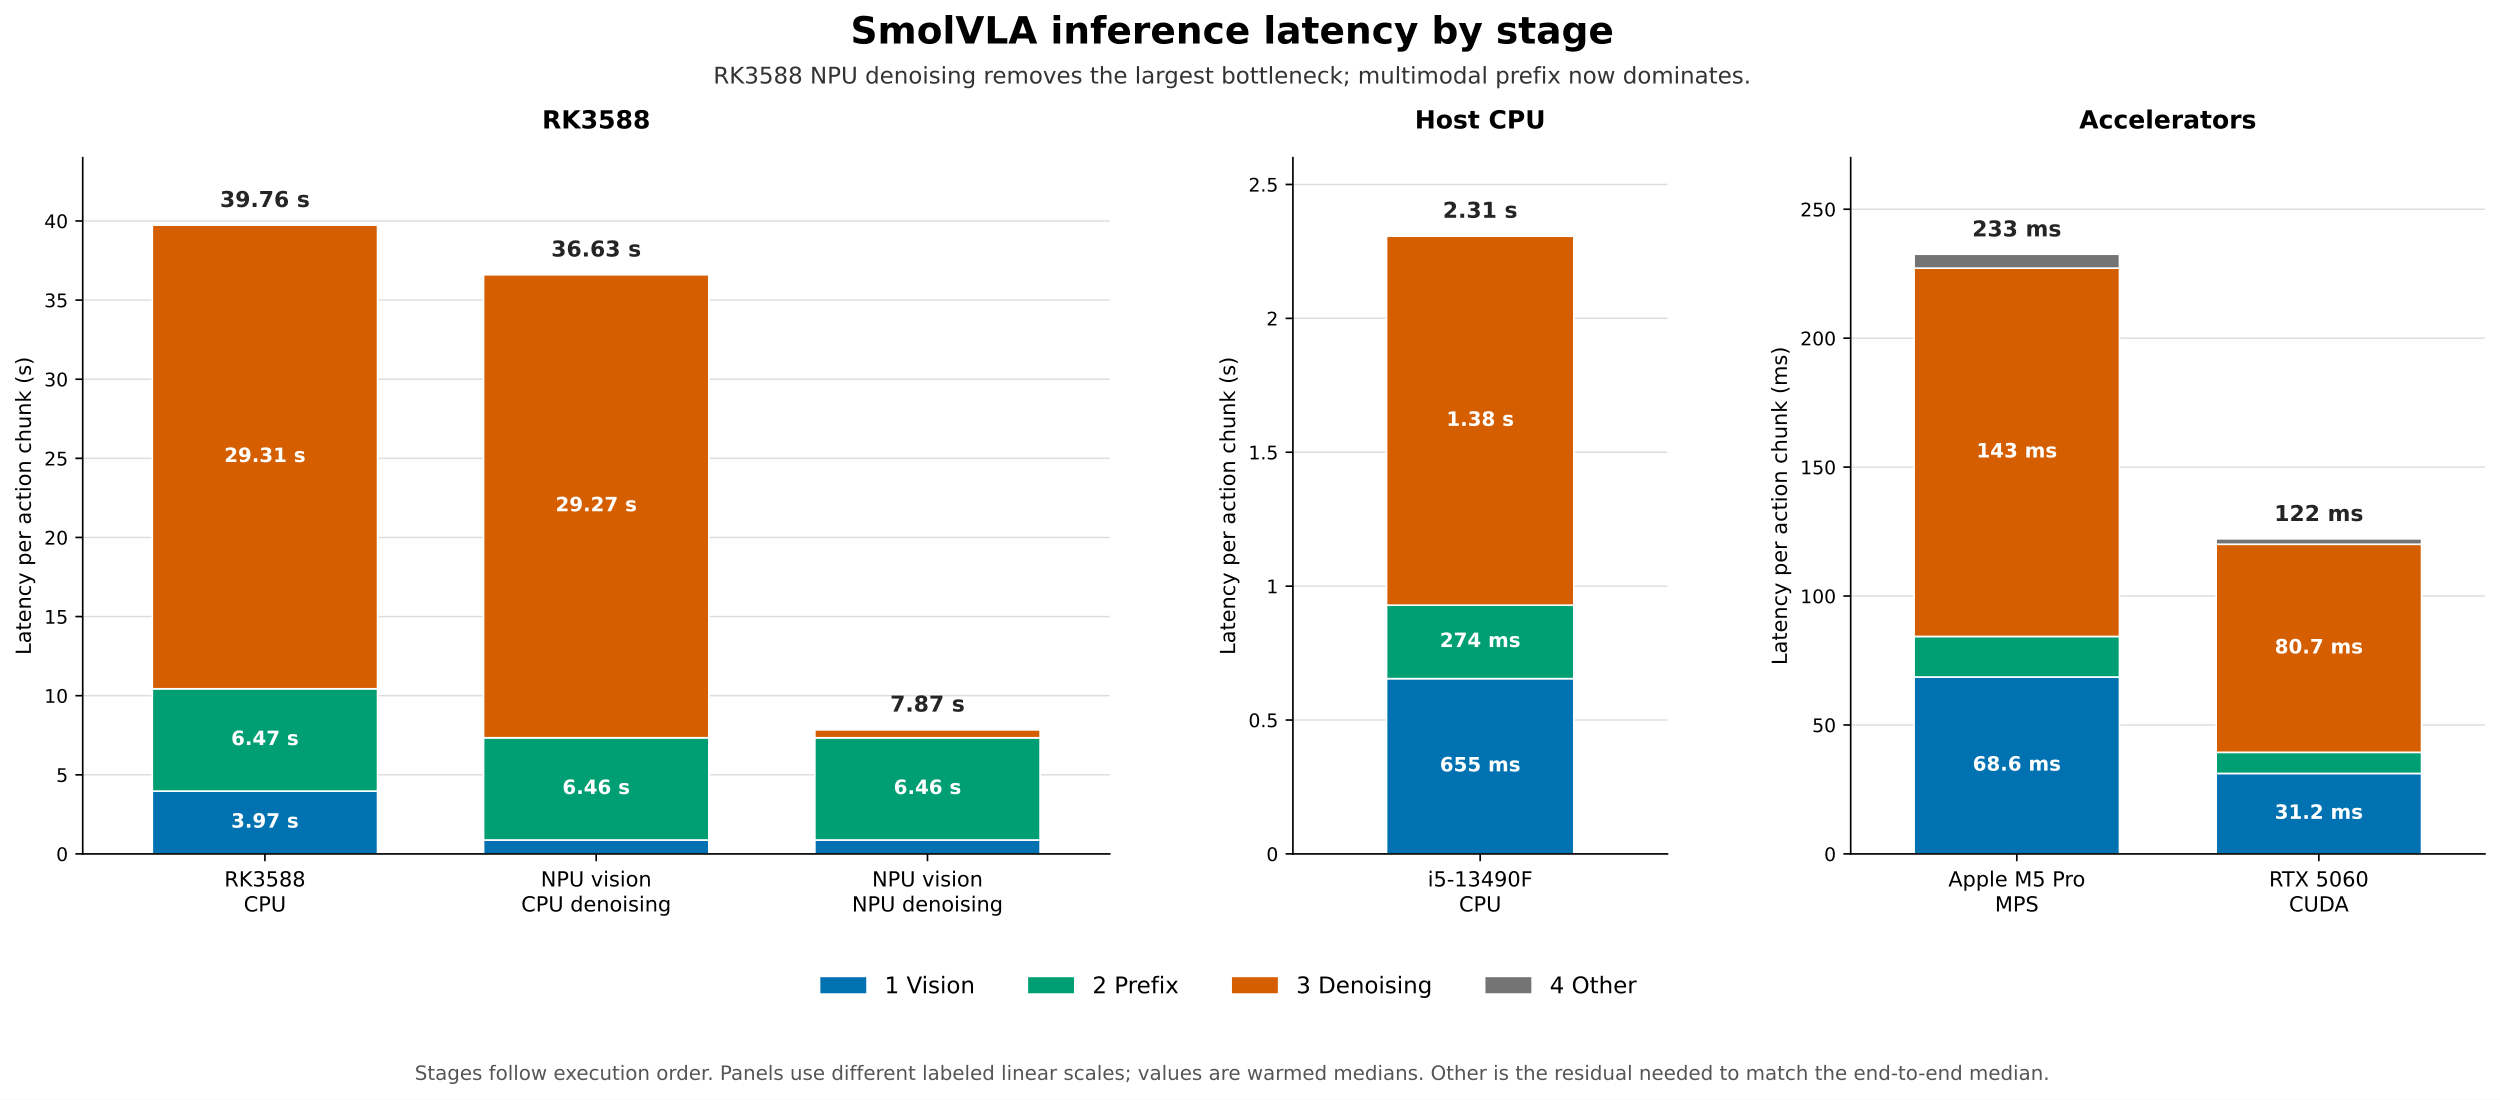
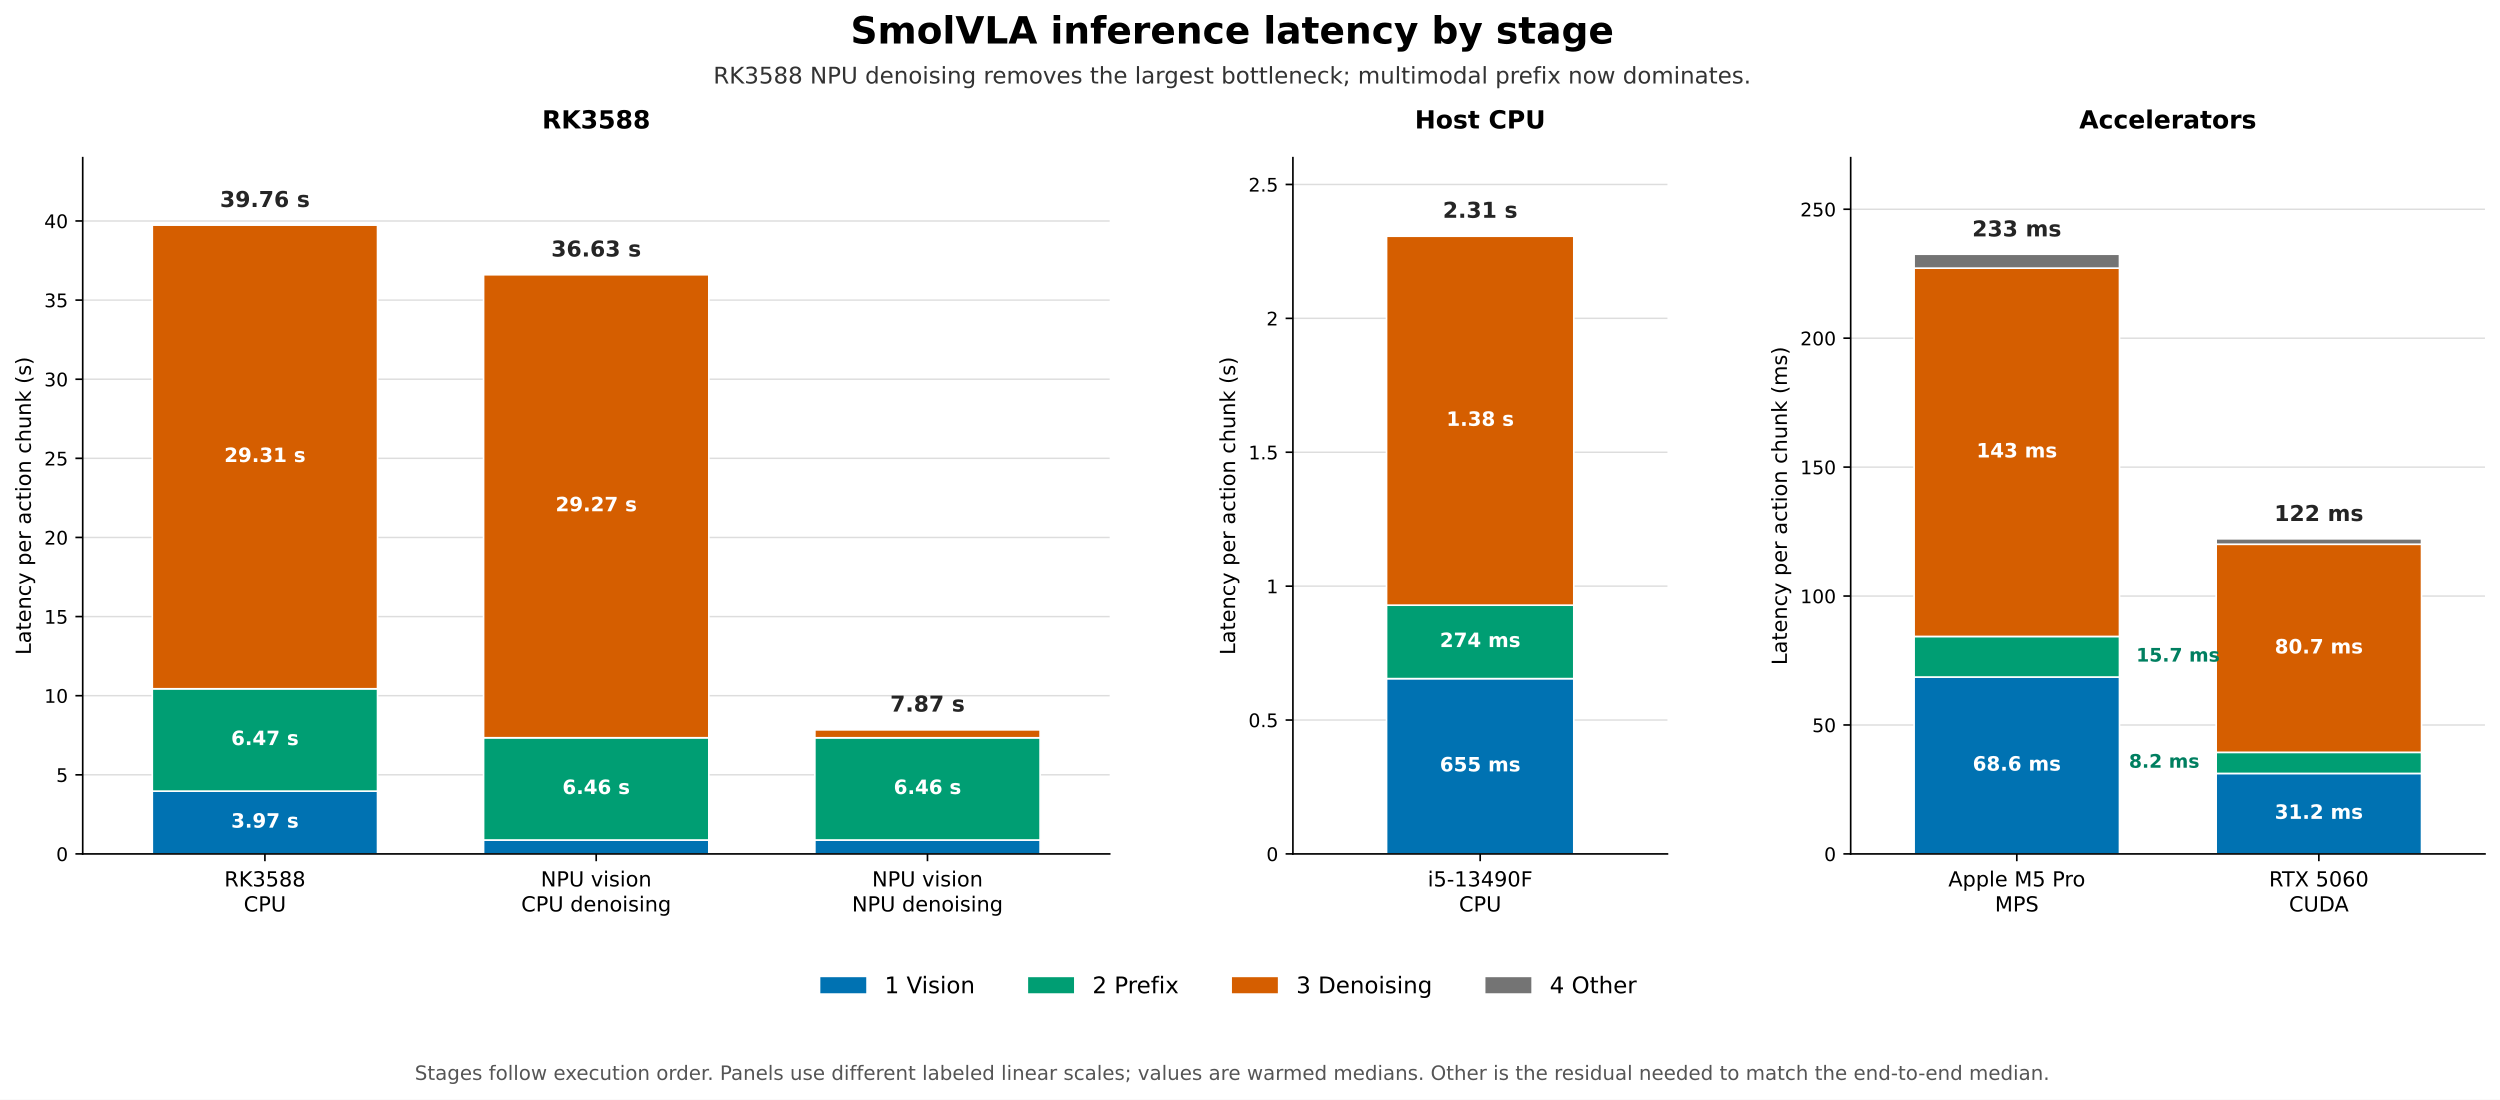
<svg xmlns="http://www.w3.org/2000/svg" xmlns:xlink="http://www.w3.org/1999/xlink" width="1198.565pt" height="527.22pt" viewBox="0 0 1198.565 527.22" version="1.1">
  <defs>
    <style type="text/css">*{stroke-linejoin: round; stroke-linecap: butt}</style>
  </defs>
  <g id="figure_1">
    <g id="patch_1">
-       <path d="M 0 527.22  L 1198.565 527.22  L 1198.565 0  L 0 0  z " style="fill: #ffffff" />
+       <path d="M 0 527.22 L 1198.565 527.22 L 1198.565 0 L 0 0 z " style="fill: #ffffff" />
    </g>
    <g id="axes_1">
      <g id="patch_2">
-         <path d="M 39.653 409.392  L 532.011 409.392  L 532.011 75.6  L 39.653 75.6  z " style="fill: #ffffff" />
+         <path d="M 39.653 409.392 L 532.011 409.392 L 532.011 75.6 L 39.653 75.6 z " style="fill: #ffffff" />
      </g>
      <g id="matplotlib.axis_1">
        <g id="xtick_1">
          <g id="line2d_1">
            <defs>
-               <path id="m763fd8ee4f" d="M 0 0  L 0 3.5  " style="stroke: #000000; stroke-width: 0.8" />
+               <path id="mbccf84d5ae" d="M 0 0 L 0 3.5 " style="stroke: #000000; stroke-width: 0.8" />
            </defs>
            <g>
-               <use xlink:href="#m763fd8ee4f" x="127.007" y="409.392" style="stroke: #000000; stroke-width: 0.8" />
+               <use xlink:href="#mbccf84d5ae" x="127.007" y="409.392" style="stroke: #000000; stroke-width: 0.8" />
            </g>
          </g>
          <g id="text_1">
            <text style="font-size: 10px; font-family: 'DejaVu Sans'" transform="translate(107.529 424.9906)">RK3588</text>
            <text style="font-size: 10px; font-family: 'DejaVu Sans'" transform="translate(116.8415 436.9926)">CPU</text>
          </g>
        </g>
        <g id="xtick_2">
          <g id="line2d_2">
            <g>
-               <use xlink:href="#m763fd8ee4f" x="285.832" y="409.392" style="stroke: #000000; stroke-width: 0.8" />
+               <use xlink:href="#mbccf84d5ae" x="285.832" y="409.392" style="stroke: #000000; stroke-width: 0.8" />
            </g>
          </g>
          <g id="text_2">
            <text style="font-size: 10px; font-family: 'DejaVu Sans'" transform="translate(259.258 424.9914)">NPU vision</text>
            <text style="font-size: 10px; font-family: 'DejaVu Sans'" transform="translate(249.8729 436.9941)">CPU denoising</text>
          </g>
        </g>
        <g id="xtick_3">
          <g id="line2d_3">
            <g>
-               <use xlink:href="#m763fd8ee4f" x="444.657" y="409.392" style="stroke: #000000; stroke-width: 0.8" />
+               <use xlink:href="#mbccf84d5ae" x="444.657" y="409.392" style="stroke: #000000; stroke-width: 0.8" />
            </g>
          </g>
          <g id="text_3">
            <text style="font-size: 10px; font-family: 'DejaVu Sans'" transform="translate(418.0831 424.9914)">NPU vision</text>
            <text style="font-size: 10px; font-family: 'DejaVu Sans'" transform="translate(408.4488 436.9941)">NPU denoising</text>
          </g>
        </g>
      </g>
      <g id="matplotlib.axis_2">
        <g id="ytick_1">
          <g id="line2d_4">
-             <path d="M 39.653 409.392  L 532.011 409.392  " clip-path="url(#pd9a67da11f)" style="fill: none; stroke: #dddddd; stroke-width: 0.7; stroke-linecap: square" />
+             <path d="M 39.653 409.392 L 532.011 409.392 " clip-path="url(#pef2bc3161a)" style="fill: none; stroke: #dddddd; stroke-width: 0.7; stroke-linecap: square" />
          </g>
          <g id="line2d_5">
            <defs>
-               <path id="m512de5d372" d="M 0 0  L -3.5 0  " style="stroke: #000000; stroke-width: 0.8" />
+               <path id="m8f64d74ea0" d="M 0 0 L -3.5 0 " style="stroke: #000000; stroke-width: 0.8" />
            </defs>
            <g>
-               <use xlink:href="#m512de5d372" x="39.653" y="409.392" style="stroke: #000000; stroke-width: 0.8" />
+               <use xlink:href="#m8f64d74ea0" x="39.653" y="409.392" style="stroke: #000000; stroke-width: 0.8" />
            </g>
          </g>
          <g id="text_4">
            <text style="font-size: 9px; font-family: 'DejaVu Sans'; text-anchor: end" x="32.653" y="412.811" transform="rotate(-0 32.65328 412.8109)">0</text>
          </g>
        </g>
        <g id="ytick_2">
          <g id="line2d_6">
-             <path d="M 39.653 371.461  L 532.011 371.461  " clip-path="url(#pd9a67da11f)" style="fill: none; stroke: #dddddd; stroke-width: 0.7; stroke-linecap: square" />
+             <path d="M 39.653 371.461 L 532.011 371.461 " clip-path="url(#pef2bc3161a)" style="fill: none; stroke: #dddddd; stroke-width: 0.7; stroke-linecap: square" />
          </g>
          <g id="line2d_7">
            <g>
-               <use xlink:href="#m512de5d372" x="39.653" y="371.461" style="stroke: #000000; stroke-width: 0.8" />
+               <use xlink:href="#m8f64d74ea0" x="39.653" y="371.461" style="stroke: #000000; stroke-width: 0.8" />
            </g>
          </g>
          <g id="text_5">
            <text style="font-size: 9px; font-family: 'DejaVu Sans'; text-anchor: end" x="32.653" y="374.88" transform="rotate(-0 32.65328 374.88)">5</text>
          </g>
        </g>
        <g id="ytick_3">
          <g id="line2d_8">
-             <path d="M 39.653 333.53  L 532.011 333.53  " clip-path="url(#pd9a67da11f)" style="fill: none; stroke: #dddddd; stroke-width: 0.7; stroke-linecap: square" />
+             <path d="M 39.653 333.53 L 532.011 333.53 " clip-path="url(#pef2bc3161a)" style="fill: none; stroke: #dddddd; stroke-width: 0.7; stroke-linecap: square" />
          </g>
          <g id="line2d_9">
            <g>
-               <use xlink:href="#m512de5d372" x="39.653" y="333.53" style="stroke: #000000; stroke-width: 0.8" />
+               <use xlink:href="#m8f64d74ea0" x="39.653" y="333.53" style="stroke: #000000; stroke-width: 0.8" />
            </g>
          </g>
          <g id="text_6">
            <text style="font-size: 9px; font-family: 'DejaVu Sans'; text-anchor: end" x="32.653" y="336.949" transform="rotate(-0 32.65328 336.9491)">10</text>
          </g>
        </g>
        <g id="ytick_4">
          <g id="line2d_10">
-             <path d="M 39.653 295.599  L 532.011 295.599  " clip-path="url(#pd9a67da11f)" style="fill: none; stroke: #dddddd; stroke-width: 0.7; stroke-linecap: square" />
+             <path d="M 39.653 295.599 L 532.011 295.599 " clip-path="url(#pef2bc3161a)" style="fill: none; stroke: #dddddd; stroke-width: 0.7; stroke-linecap: square" />
          </g>
          <g id="line2d_11">
            <g>
-               <use xlink:href="#m512de5d372" x="39.653" y="295.599" style="stroke: #000000; stroke-width: 0.8" />
+               <use xlink:href="#m8f64d74ea0" x="39.653" y="295.599" style="stroke: #000000; stroke-width: 0.8" />
            </g>
          </g>
          <g id="text_7">
            <text style="font-size: 9px; font-family: 'DejaVu Sans'; text-anchor: end" x="32.653" y="299.018" transform="rotate(-0 32.65328 299.0182)">15</text>
          </g>
        </g>
        <g id="ytick_5">
          <g id="line2d_12">
-             <path d="M 39.653 257.668  L 532.011 257.668  " clip-path="url(#pd9a67da11f)" style="fill: none; stroke: #dddddd; stroke-width: 0.7; stroke-linecap: square" />
+             <path d="M 39.653 257.668 L 532.011 257.668 " clip-path="url(#pef2bc3161a)" style="fill: none; stroke: #dddddd; stroke-width: 0.7; stroke-linecap: square" />
          </g>
          <g id="line2d_13">
            <g>
-               <use xlink:href="#m512de5d372" x="39.653" y="257.668" style="stroke: #000000; stroke-width: 0.8" />
+               <use xlink:href="#m8f64d74ea0" x="39.653" y="257.668" style="stroke: #000000; stroke-width: 0.8" />
            </g>
          </g>
          <g id="text_8">
            <text style="font-size: 9px; font-family: 'DejaVu Sans'; text-anchor: end" x="32.653" y="261.087" transform="rotate(-0 32.65328 261.0873)">20</text>
          </g>
        </g>
        <g id="ytick_6">
          <g id="line2d_14">
-             <path d="M 39.653 219.737  L 532.011 219.737  " clip-path="url(#pd9a67da11f)" style="fill: none; stroke: #dddddd; stroke-width: 0.7; stroke-linecap: square" />
+             <path d="M 39.653 219.737 L 532.011 219.737 " clip-path="url(#pef2bc3161a)" style="fill: none; stroke: #dddddd; stroke-width: 0.7; stroke-linecap: square" />
          </g>
          <g id="line2d_15">
            <g>
-               <use xlink:href="#m512de5d372" x="39.653" y="219.737" style="stroke: #000000; stroke-width: 0.8" />
+               <use xlink:href="#m8f64d74ea0" x="39.653" y="219.737" style="stroke: #000000; stroke-width: 0.8" />
            </g>
          </g>
          <g id="text_9">
            <text style="font-size: 9px; font-family: 'DejaVu Sans'; text-anchor: end" x="32.653" y="223.156" transform="rotate(-0 32.65328 223.1564)">25</text>
          </g>
        </g>
        <g id="ytick_7">
          <g id="line2d_16">
-             <path d="M 39.653 181.807  L 532.011 181.807  " clip-path="url(#pd9a67da11f)" style="fill: none; stroke: #dddddd; stroke-width: 0.7; stroke-linecap: square" />
+             <path d="M 39.653 181.807 L 532.011 181.807 " clip-path="url(#pef2bc3161a)" style="fill: none; stroke: #dddddd; stroke-width: 0.7; stroke-linecap: square" />
          </g>
          <g id="line2d_17">
            <g>
-               <use xlink:href="#m512de5d372" x="39.653" y="181.807" style="stroke: #000000; stroke-width: 0.8" />
+               <use xlink:href="#m8f64d74ea0" x="39.653" y="181.807" style="stroke: #000000; stroke-width: 0.8" />
            </g>
          </g>
          <g id="text_10">
            <text style="font-size: 9px; font-family: 'DejaVu Sans'; text-anchor: end" x="32.653" y="185.225" transform="rotate(-0 32.65328 185.2255)">30</text>
          </g>
        </g>
        <g id="ytick_8">
          <g id="line2d_18">
-             <path d="M 39.653 143.876  L 532.011 143.876  " clip-path="url(#pd9a67da11f)" style="fill: none; stroke: #dddddd; stroke-width: 0.7; stroke-linecap: square" />
+             <path d="M 39.653 143.876 L 532.011 143.876 " clip-path="url(#pef2bc3161a)" style="fill: none; stroke: #dddddd; stroke-width: 0.7; stroke-linecap: square" />
          </g>
          <g id="line2d_19">
            <g>
-               <use xlink:href="#m512de5d372" x="39.653" y="143.876" style="stroke: #000000; stroke-width: 0.8" />
+               <use xlink:href="#m8f64d74ea0" x="39.653" y="143.876" style="stroke: #000000; stroke-width: 0.8" />
            </g>
          </g>
          <g id="text_11">
            <text style="font-size: 9px; font-family: 'DejaVu Sans'; text-anchor: end" x="32.653" y="147.295" transform="rotate(-0 32.65328 147.2946)">35</text>
          </g>
        </g>
        <g id="ytick_9">
          <g id="line2d_20">
-             <path d="M 39.653 105.945  L 532.011 105.945  " clip-path="url(#pd9a67da11f)" style="fill: none; stroke: #dddddd; stroke-width: 0.7; stroke-linecap: square" />
+             <path d="M 39.653 105.945 L 532.011 105.945 " clip-path="url(#pef2bc3161a)" style="fill: none; stroke: #dddddd; stroke-width: 0.7; stroke-linecap: square" />
          </g>
          <g id="line2d_21">
            <g>
-               <use xlink:href="#m512de5d372" x="39.653" y="105.945" style="stroke: #000000; stroke-width: 0.8" />
+               <use xlink:href="#m8f64d74ea0" x="39.653" y="105.945" style="stroke: #000000; stroke-width: 0.8" />
            </g>
          </g>
          <g id="text_12">
            <text style="font-size: 9px; font-family: 'DejaVu Sans'; text-anchor: end" x="32.653" y="109.364" transform="rotate(-0 32.65328 109.3637)">40</text>
          </g>
        </g>
        <g id="text_13">
          <text style="font-size: 10px; font-family: 'DejaVu Sans'; text-anchor: middle" x="14.798" y="242.496" transform="rotate(-90 14.79844 242.496)">Latency per action chunk (s)</text>
        </g>
      </g>
      <g id="patch_3">
-         <path d="M 73.007 409.392  L 181.008 409.392  L 181.008 379.288  L 73.007 379.288  z " clip-path="url(#pd9a67da11f)" style="fill: #0072b2; stroke: #ffffff; stroke-width: 0.8; stroke-linejoin: miter" />
+         <path d="M 73.007 409.392 L 181.008 409.392 L 181.008 379.288 L 73.007 379.288 z " clip-path="url(#pef2bc3161a)" style="fill: #0072b2; stroke: #ffffff; stroke-width: 0.8; stroke-linejoin: miter" />
      </g>
      <g id="patch_4">
-         <path d="M 73.007 379.288  L 181.008 379.288  L 181.008 330.213  L 73.007 330.213  z " clip-path="url(#pd9a67da11f)" style="fill: #009e73; stroke: #ffffff; stroke-width: 0.8; stroke-linejoin: miter" />
+         <path d="M 73.007 379.288 L 181.008 379.288 L 181.008 330.213 L 73.007 330.213 z " clip-path="url(#pef2bc3161a)" style="fill: #009e73; stroke: #ffffff; stroke-width: 0.8; stroke-linejoin: miter" />
      </g>
      <g id="patch_5">
-         <path d="M 73.007 330.213  L 181.008 330.213  L 181.008 107.873  L 73.007 107.873  z " clip-path="url(#pd9a67da11f)" style="fill: #d55e00; stroke: #ffffff; stroke-width: 0.8; stroke-linejoin: miter" />
+         <path d="M 73.007 330.213 L 181.008 330.213 L 181.008 107.873 L 73.007 107.873 z " clip-path="url(#pef2bc3161a)" style="fill: #d55e00; stroke: #ffffff; stroke-width: 0.8; stroke-linejoin: miter" />
      </g>
      <g id="patch_6">
-         <path d="M 73.007 107.873  L 181.008 107.873  L 181.008 107.772  L 73.007 107.772  z " clip-path="url(#pd9a67da11f)" style="fill: #747474; stroke: #ffffff; stroke-width: 0.8; stroke-linejoin: miter" />
+         <path d="M 73.007 107.873 L 181.008 107.873 L 181.008 107.772 L 73.007 107.772 z " clip-path="url(#pef2bc3161a)" style="fill: #747474; stroke: #ffffff; stroke-width: 0.8; stroke-linejoin: miter" />
      </g>
      <g id="patch_7">
-         <path d="M 231.832 409.392  L 339.833 409.392  L 339.833 402.727  L 231.832 402.727  z " clip-path="url(#pd9a67da11f)" style="fill: #0072b2; stroke: #ffffff; stroke-width: 0.8; stroke-linejoin: miter" />
+         <path d="M 231.832 409.392 L 339.833 409.392 L 339.833 402.727 L 231.832 402.727 z " clip-path="url(#pef2bc3161a)" style="fill: #0072b2; stroke: #ffffff; stroke-width: 0.8; stroke-linejoin: miter" />
      </g>
      <g id="patch_8">
-         <path d="M 231.832 402.727  L 339.833 402.727  L 339.833 353.692  L 231.832 353.692  z " clip-path="url(#pd9a67da11f)" style="fill: #009e73; stroke: #ffffff; stroke-width: 0.8; stroke-linejoin: miter" />
+         <path d="M 231.832 402.727 L 339.833 402.727 L 339.833 353.692 L 231.832 353.692 z " clip-path="url(#pef2bc3161a)" style="fill: #009e73; stroke: #ffffff; stroke-width: 0.8; stroke-linejoin: miter" />
      </g>
      <g id="patch_9">
-         <path d="M 231.832 353.692  L 339.833 353.692  L 339.833 131.61  L 231.832 131.61  z " clip-path="url(#pd9a67da11f)" style="fill: #d55e00; stroke: #ffffff; stroke-width: 0.8; stroke-linejoin: miter" />
+         <path d="M 231.832 353.692 L 339.833 353.692 L 339.833 131.61 L 231.832 131.61 z " clip-path="url(#pef2bc3161a)" style="fill: #d55e00; stroke: #ffffff; stroke-width: 0.8; stroke-linejoin: miter" />
      </g>
      <g id="patch_10">
-         <path d="M 231.832 131.61  L 339.833 131.61  L 339.833 131.511  L 231.832 131.511  z " clip-path="url(#pd9a67da11f)" style="fill: #747474; stroke: #ffffff; stroke-width: 0.8; stroke-linejoin: miter" />
+         <path d="M 231.832 131.61 L 339.833 131.61 L 339.833 131.511 L 231.832 131.511 z " clip-path="url(#pef2bc3161a)" style="fill: #747474; stroke: #ffffff; stroke-width: 0.8; stroke-linejoin: miter" />
      </g>
      <g id="patch_11">
-         <path d="M 390.657 409.392  L 498.658 409.392  L 498.658 402.726  L 390.657 402.726  z " clip-path="url(#pd9a67da11f)" style="fill: #0072b2; stroke: #ffffff; stroke-width: 0.8; stroke-linejoin: miter" />
+         <path d="M 390.657 409.392 L 498.658 409.392 L 498.658 402.726 L 390.657 402.726 z " clip-path="url(#pef2bc3161a)" style="fill: #0072b2; stroke: #ffffff; stroke-width: 0.8; stroke-linejoin: miter" />
      </g>
      <g id="patch_12">
-         <path d="M 390.657 402.726  L 498.658 402.726  L 498.658 353.704  L 390.657 353.704  z " clip-path="url(#pd9a67da11f)" style="fill: #009e73; stroke: #ffffff; stroke-width: 0.8; stroke-linejoin: miter" />
+         <path d="M 390.657 402.726 L 498.658 402.726 L 498.658 353.704 L 390.657 353.704 z " clip-path="url(#pef2bc3161a)" style="fill: #009e73; stroke: #ffffff; stroke-width: 0.8; stroke-linejoin: miter" />
      </g>
      <g id="patch_13">
-         <path d="M 390.657 353.704  L 498.658 353.704  L 498.658 349.792  L 390.657 349.792  z " clip-path="url(#pd9a67da11f)" style="fill: #d55e00; stroke: #ffffff; stroke-width: 0.8; stroke-linejoin: miter" />
+         <path d="M 390.657 353.704 L 498.658 353.704 L 498.658 349.792 L 390.657 349.792 z " clip-path="url(#pef2bc3161a)" style="fill: #d55e00; stroke: #ffffff; stroke-width: 0.8; stroke-linejoin: miter" />
      </g>
      <g id="patch_14">
-         <path d="M 390.657 349.792  L 498.658 349.792  L 498.658 349.674  L 390.657 349.674  z " clip-path="url(#pd9a67da11f)" style="fill: #747474; stroke: #ffffff; stroke-width: 0.8; stroke-linejoin: miter" />
+         <path d="M 390.657 349.792 L 498.658 349.792 L 498.658 349.674 L 390.657 349.674 z " clip-path="url(#pef2bc3161a)" style="fill: #747474; stroke: #ffffff; stroke-width: 0.8; stroke-linejoin: miter" />
      </g>
      <g id="patch_15">
-         <path d="M 39.653 409.392  L 39.653 75.6  " style="fill: none; stroke: #000000; stroke-width: 0.8; stroke-linejoin: miter; stroke-linecap: square" />
+         <path d="M 39.653 409.392 L 39.653 75.6 " style="fill: none; stroke: #000000; stroke-width: 0.8; stroke-linejoin: miter; stroke-linecap: square" />
      </g>
      <g id="patch_16">
-         <path d="M 39.653 409.392  L 532.011 409.392  " style="fill: none; stroke: #000000; stroke-width: 0.8; stroke-linejoin: miter; stroke-linecap: square" />
+         <path d="M 39.653 409.392 L 532.011 409.392 " style="fill: none; stroke: #000000; stroke-width: 0.8; stroke-linejoin: miter; stroke-linecap: square" />
      </g>
      <g id="text_14">
        <text style="font-weight: 700; font-size: 9.5px; font-family: 'DejaVu Sans'; text-anchor: middle; fill: #ffffff" x="127.007" y="396.808" transform="rotate(-0 127.0071 396.8079)">3.97 s</text>
      </g>
      <g id="text_15">
        <text style="font-weight: 700; font-size: 9.5px; font-family: 'DejaVu Sans'; text-anchor: middle; fill: #ffffff" x="127.007" y="357.218" transform="rotate(-0 127.0071 357.2184)">6.47 s</text>
      </g>
      <g id="text_16">
        <text style="font-weight: 700; font-size: 9.5px; font-family: 'DejaVu Sans'; text-anchor: middle; fill: #ffffff" x="127.007" y="221.511" transform="rotate(-0 127.0071 221.5106)">29.31 s</text>
      </g>
      <g id="text_17">
        <text style="font-weight: 700; font-size: 10.5px; font-family: 'DejaVu Sans'; text-anchor: middle; fill: #252525" x="127.007" y="99.242" transform="rotate(-0 127.0071 99.24153)">39.76 s</text>
      </g>
      <g id="text_18">
        <text style="font-weight: 700; font-size: 9.5px; font-family: 'DejaVu Sans'; text-anchor: middle; fill: #ffffff" x="285.832" y="380.677" transform="rotate(-0 285.8322 380.6772)">6.46 s</text>
      </g>
      <g id="text_19">
        <text style="font-weight: 700; font-size: 9.5px; font-family: 'DejaVu Sans'; text-anchor: middle; fill: #ffffff" x="285.832" y="245.119" transform="rotate(-0 285.8322 245.119)">29.27 s</text>
      </g>
      <g id="text_20">
        <text style="font-weight: 700; font-size: 10.5px; font-family: 'DejaVu Sans'; text-anchor: middle; fill: #252525" x="285.832" y="122.98" transform="rotate(-0 285.8322 122.9799)">36.63 s</text>
      </g>
      <g id="text_21">
        <text style="font-weight: 700; font-size: 9.5px; font-family: 'DejaVu Sans'; text-anchor: middle; fill: #ffffff" x="444.657" y="380.683" transform="rotate(-0 444.6574 380.6826)">6.46 s</text>
      </g>
      <g id="text_22">
        <text style="font-weight: 700; font-size: 10.5px; font-family: 'DejaVu Sans'; text-anchor: middle; fill: #252525" x="444.657" y="341.143" transform="rotate(-0 444.6574 341.143)">7.87 s</text>
      </g>
      <g id="text_23">
        <text style="font-weight: 700; font-size: 12px; font-family: 'DejaVu Sans'; text-anchor: middle" x="285.832" y="61.6" transform="rotate(-0 285.8322 61.6)">RK3588</text>
      </g>
    </g>
    <g id="axes_2">
      <g id="patch_17">
-         <path d="M 619.854 409.392  L 799.419 409.392  L 799.419 75.6  L 619.854 75.6  z " style="fill: #ffffff" />
+         <path d="M 619.854 409.392 L 799.419 409.392 L 799.419 75.6 L 619.854 75.6 z " style="fill: #ffffff" />
      </g>
      <g id="matplotlib.axis_3">
        <g id="xtick_4">
          <g id="line2d_22">
            <g>
-               <use xlink:href="#m763fd8ee4f" x="709.637" y="409.392" style="stroke: #000000; stroke-width: 0.8" />
+               <use xlink:href="#mbccf84d5ae" x="709.637" y="409.392" style="stroke: #000000; stroke-width: 0.8" />
            </g>
          </g>
          <g id="text_24">
            <text style="font-size: 10px; font-family: 'DejaVu Sans'" transform="translate(684.4803 424.9914)">i5-13490F</text>
            <text style="font-size: 10px; font-family: 'DejaVu Sans'" transform="translate(699.4709 436.9934)">CPU</text>
          </g>
        </g>
      </g>
      <g id="matplotlib.axis_4">
        <g id="ytick_10">
          <g id="line2d_23">
-             <path d="M 619.854 409.392  L 799.419 409.392  " clip-path="url(#p0897d468e0)" style="fill: none; stroke: #dddddd; stroke-width: 0.7; stroke-linecap: square" />
+             <path d="M 619.854 409.392 L 799.419 409.392 " clip-path="url(#p03512c2ed2)" style="fill: none; stroke: #dddddd; stroke-width: 0.7; stroke-linecap: square" />
          </g>
          <g id="line2d_24">
            <g>
-               <use xlink:href="#m512de5d372" x="619.854" y="409.392" style="stroke: #000000; stroke-width: 0.8" />
+               <use xlink:href="#m8f64d74ea0" x="619.854" y="409.392" style="stroke: #000000; stroke-width: 0.8" />
            </g>
          </g>
          <g id="text_25">
            <text style="font-size: 9px; font-family: 'DejaVu Sans'; text-anchor: end" x="612.854" y="412.811" transform="rotate(-0 612.8536 412.8109)">0</text>
          </g>
        </g>
        <g id="ytick_11">
          <g id="line2d_25">
-             <path d="M 619.854 345.201  L 799.419 345.201  " clip-path="url(#p0897d468e0)" style="fill: none; stroke: #dddddd; stroke-width: 0.7; stroke-linecap: square" />
+             <path d="M 619.854 345.201 L 799.419 345.201 " clip-path="url(#p03512c2ed2)" style="fill: none; stroke: #dddddd; stroke-width: 0.7; stroke-linecap: square" />
          </g>
          <g id="line2d_26">
            <g>
-               <use xlink:href="#m512de5d372" x="619.854" y="345.201" style="stroke: #000000; stroke-width: 0.8" />
+               <use xlink:href="#m8f64d74ea0" x="619.854" y="345.201" style="stroke: #000000; stroke-width: 0.8" />
            </g>
          </g>
          <g id="text_26">
            <text style="font-size: 9px; font-family: 'DejaVu Sans'; text-anchor: end" x="612.854" y="348.62" transform="rotate(-0 612.8536 348.6202)">0.5</text>
          </g>
        </g>
        <g id="ytick_12">
          <g id="line2d_27">
-             <path d="M 619.854 281.01  L 799.419 281.01  " clip-path="url(#p0897d468e0)" style="fill: none; stroke: #dddddd; stroke-width: 0.7; stroke-linecap: square" />
+             <path d="M 619.854 281.01 L 799.419 281.01 " clip-path="url(#p03512c2ed2)" style="fill: none; stroke: #dddddd; stroke-width: 0.7; stroke-linecap: square" />
          </g>
          <g id="line2d_28">
            <g>
-               <use xlink:href="#m512de5d372" x="619.854" y="281.01" style="stroke: #000000; stroke-width: 0.8" />
+               <use xlink:href="#m8f64d74ea0" x="619.854" y="281.01" style="stroke: #000000; stroke-width: 0.8" />
            </g>
          </g>
          <g id="text_27">
            <text style="font-size: 9px; font-family: 'DejaVu Sans'; text-anchor: end" x="612.854" y="284.429" transform="rotate(-0 612.8536 284.4294)">1</text>
          </g>
        </g>
        <g id="ytick_13">
          <g id="line2d_29">
-             <path d="M 619.854 216.82  L 799.419 216.82  " clip-path="url(#p0897d468e0)" style="fill: none; stroke: #dddddd; stroke-width: 0.7; stroke-linecap: square" />
+             <path d="M 619.854 216.82 L 799.419 216.82 " clip-path="url(#p03512c2ed2)" style="fill: none; stroke: #dddddd; stroke-width: 0.7; stroke-linecap: square" />
          </g>
          <g id="line2d_30">
            <g>
-               <use xlink:href="#m512de5d372" x="619.854" y="216.82" style="stroke: #000000; stroke-width: 0.8" />
+               <use xlink:href="#m8f64d74ea0" x="619.854" y="216.82" style="stroke: #000000; stroke-width: 0.8" />
            </g>
          </g>
          <g id="text_28">
            <text style="font-size: 9px; font-family: 'DejaVu Sans'; text-anchor: end" x="612.854" y="220.239" transform="rotate(-0 612.8536 220.2386)">1.5</text>
          </g>
        </g>
        <g id="ytick_14">
          <g id="line2d_31">
-             <path d="M 619.854 152.629  L 799.419 152.629  " clip-path="url(#p0897d468e0)" style="fill: none; stroke: #dddddd; stroke-width: 0.7; stroke-linecap: square" />
+             <path d="M 619.854 152.629 L 799.419 152.629 " clip-path="url(#p03512c2ed2)" style="fill: none; stroke: #dddddd; stroke-width: 0.7; stroke-linecap: square" />
          </g>
          <g id="line2d_32">
            <g>
-               <use xlink:href="#m512de5d372" x="619.854" y="152.629" style="stroke: #000000; stroke-width: 0.8" />
+               <use xlink:href="#m8f64d74ea0" x="619.854" y="152.629" style="stroke: #000000; stroke-width: 0.8" />
            </g>
          </g>
          <g id="text_29">
            <text style="font-size: 9px; font-family: 'DejaVu Sans'; text-anchor: end" x="612.854" y="156.048" transform="rotate(-0 612.8536 156.0479)">2</text>
          </g>
        </g>
        <g id="ytick_15">
          <g id="line2d_33">
-             <path d="M 619.854 88.438  L 799.419 88.438  " clip-path="url(#p0897d468e0)" style="fill: none; stroke: #dddddd; stroke-width: 0.7; stroke-linecap: square" />
+             <path d="M 619.854 88.438 L 799.419 88.438 " clip-path="url(#p03512c2ed2)" style="fill: none; stroke: #dddddd; stroke-width: 0.7; stroke-linecap: square" />
          </g>
          <g id="line2d_34">
            <g>
-               <use xlink:href="#m512de5d372" x="619.854" y="88.438" style="stroke: #000000; stroke-width: 0.8" />
+               <use xlink:href="#m8f64d74ea0" x="619.854" y="88.438" style="stroke: #000000; stroke-width: 0.8" />
            </g>
          </g>
          <g id="text_30">
            <text style="font-size: 9px; font-family: 'DejaVu Sans'; text-anchor: end" x="612.854" y="91.857" transform="rotate(-0 612.8536 91.8571)">2.5</text>
          </g>
        </g>
        <g id="text_31">
          <text style="font-size: 10px; font-family: 'DejaVu Sans'; text-anchor: middle" x="592.138" y="242.496" transform="rotate(-90 592.1385 242.496)">Latency per action chunk (s)</text>
        </g>
      </g>
      <g id="patch_18">
-         <path d="M 664.745 409.392  L 754.528 409.392  L 754.528 325.347  L 664.745 325.347  z " clip-path="url(#p0897d468e0)" style="fill: #0072b2; stroke: #ffffff; stroke-width: 0.8; stroke-linejoin: miter" />
+         <path d="M 664.745 409.392 L 754.528 409.392 L 754.528 325.347 L 664.745 325.347 z " clip-path="url(#p03512c2ed2)" style="fill: #0072b2; stroke: #ffffff; stroke-width: 0.8; stroke-linejoin: miter" />
      </g>
      <g id="patch_19">
-         <path d="M 664.745 325.347  L 754.528 325.347  L 754.528 290.137  L 664.745 290.137  z " clip-path="url(#p0897d468e0)" style="fill: #009e73; stroke: #ffffff; stroke-width: 0.8; stroke-linejoin: miter" />
+         <path d="M 664.745 325.347 L 754.528 325.347 L 754.528 290.137 L 664.745 290.137 z " clip-path="url(#p03512c2ed2)" style="fill: #009e73; stroke: #ffffff; stroke-width: 0.8; stroke-linejoin: miter" />
      </g>
      <g id="patch_20">
-         <path d="M 664.745 290.137  L 754.528 290.137  L 754.528 113.238  L 664.745 113.238  z " clip-path="url(#p0897d468e0)" style="fill: #d55e00; stroke: #ffffff; stroke-width: 0.8; stroke-linejoin: miter" />
+         <path d="M 664.745 290.137 L 754.528 290.137 L 754.528 113.238 L 664.745 113.238 z " clip-path="url(#p03512c2ed2)" style="fill: #d55e00; stroke: #ffffff; stroke-width: 0.8; stroke-linejoin: miter" />
      </g>
      <g id="patch_21">
-         <path d="M 664.745 113.238  L 754.528 113.238  L 754.528 112.944  L 664.745 112.944  z " clip-path="url(#p0897d468e0)" style="fill: #747474; stroke: #ffffff; stroke-width: 0.8; stroke-linejoin: miter" />
+         <path d="M 664.745 113.238 L 754.528 113.238 L 754.528 112.944 L 664.745 112.944 z " clip-path="url(#p03512c2ed2)" style="fill: #747474; stroke: #ffffff; stroke-width: 0.8; stroke-linejoin: miter" />
      </g>
      <g id="patch_22">
-         <path d="M 619.854 409.392  L 619.854 75.6  " style="fill: none; stroke: #000000; stroke-width: 0.8; stroke-linejoin: miter; stroke-linecap: square" />
+         <path d="M 619.854 409.392 L 619.854 75.6 " style="fill: none; stroke: #000000; stroke-width: 0.8; stroke-linejoin: miter; stroke-linecap: square" />
      </g>
      <g id="patch_23">
-         <path d="M 619.854 409.392  L 799.419 409.392  " style="fill: none; stroke: #000000; stroke-width: 0.8; stroke-linejoin: miter; stroke-linecap: square" />
+         <path d="M 619.854 409.392 L 799.419 409.392 " style="fill: none; stroke: #000000; stroke-width: 0.8; stroke-linejoin: miter; stroke-linecap: square" />
      </g>
      <g id="text_32">
        <text style="font-weight: 700; font-size: 9.5px; font-family: 'DejaVu Sans'; text-anchor: middle; fill: #ffffff" x="709.637" y="369.837" transform="rotate(-0 709.6365 369.837)">655 ms</text>
      </g>
      <g id="text_33">
        <text style="font-weight: 700; font-size: 9.5px; font-family: 'DejaVu Sans'; text-anchor: middle; fill: #ffffff" x="709.637" y="310.21" transform="rotate(-0 709.6365 310.2096)">274 ms</text>
      </g>
      <g id="text_34">
        <text style="font-weight: 700; font-size: 9.5px; font-family: 'DejaVu Sans'; text-anchor: middle; fill: #ffffff" x="709.637" y="204.155" transform="rotate(-0 709.6365 204.1552)">1.38 s</text>
      </g>
      <g id="text_35">
        <text style="font-weight: 700; font-size: 10.5px; font-family: 'DejaVu Sans'; text-anchor: middle; fill: #252525" x="709.637" y="104.414" transform="rotate(-0 709.6365 104.4135)">2.31 s</text>
      </g>
      <g id="text_36">
        <text style="font-weight: 700; font-size: 12px; font-family: 'DejaVu Sans'; text-anchor: middle" x="709.637" y="61.6" transform="rotate(-0 709.6365 61.6)">Host CPU</text>
      </g>
    </g>
    <g id="axes_3">
      <g id="patch_24">
-         <path d="M 887.262 409.392  L 1191.365 409.392  L 1191.365 75.6  L 887.262 75.6  z " style="fill: #ffffff" />
+         <path d="M 887.262 409.392 L 1191.365 409.392 L 1191.365 75.6 L 887.262 75.6 z " style="fill: #ffffff" />
      </g>
      <g id="matplotlib.axis_5">
        <g id="xtick_5">
          <g id="line2d_35">
            <g>
-               <use xlink:href="#m763fd8ee4f" x="966.908" y="409.392" style="stroke: #000000; stroke-width: 0.8" />
+               <use xlink:href="#mbccf84d5ae" x="966.908" y="409.392" style="stroke: #000000; stroke-width: 0.8" />
            </g>
          </g>
          <g id="text_37">
            <text style="font-size: 10px; font-family: 'DejaVu Sans'" transform="translate(934.0682 424.9914)">Apple M5 Pro</text>
            <text style="font-size: 10px; font-family: 'DejaVu Sans'" transform="translate(956.4049 436.9934)">MPS</text>
          </g>
        </g>
        <g id="xtick_6">
          <g id="line2d_36">
            <g>
-               <use xlink:href="#m763fd8ee4f" x="1111.719" y="409.392" style="stroke: #000000; stroke-width: 0.8" />
+               <use xlink:href="#mbccf84d5ae" x="1111.719" y="409.392" style="stroke: #000000; stroke-width: 0.8" />
            </g>
          </g>
          <g id="text_38">
            <text style="font-size: 10px; font-family: 'DejaVu Sans'" transform="translate(1087.816 424.9906)">RTX 5060</text>
            <text style="font-size: 10px; font-family: 'DejaVu Sans'" transform="translate(1097.386 436.9926)">CUDA</text>
          </g>
        </g>
      </g>
      <g id="matplotlib.axis_6">
        <g id="ytick_16">
          <g id="line2d_37">
-             <path d="M 887.262 409.392  L 1191.365 409.392  " clip-path="url(#pbf6b4587d1)" style="fill: none; stroke: #dddddd; stroke-width: 0.7; stroke-linecap: square" />
+             <path d="M 887.262 409.392 L 1191.365 409.392 " clip-path="url(#p45d410df9b)" style="fill: none; stroke: #dddddd; stroke-width: 0.7; stroke-linecap: square" />
          </g>
          <g id="line2d_38">
            <g>
-               <use xlink:href="#m512de5d372" x="887.262" y="409.392" style="stroke: #000000; stroke-width: 0.8" />
+               <use xlink:href="#m8f64d74ea0" x="887.262" y="409.392" style="stroke: #000000; stroke-width: 0.8" />
            </g>
          </g>
          <g id="text_39">
            <text style="font-size: 9px; font-family: 'DejaVu Sans'; text-anchor: end" x="880.262" y="412.811" transform="rotate(-0 880.2619 412.8109)">0</text>
          </g>
        </g>
        <g id="ytick_17">
          <g id="line2d_39">
-             <path d="M 887.262 347.579  L 1191.365 347.579  " clip-path="url(#pbf6b4587d1)" style="fill: none; stroke: #dddddd; stroke-width: 0.7; stroke-linecap: square" />
+             <path d="M 887.262 347.579 L 1191.365 347.579 " clip-path="url(#p45d410df9b)" style="fill: none; stroke: #dddddd; stroke-width: 0.7; stroke-linecap: square" />
          </g>
          <g id="line2d_40">
            <g>
-               <use xlink:href="#m512de5d372" x="887.262" y="347.579" style="stroke: #000000; stroke-width: 0.8" />
+               <use xlink:href="#m8f64d74ea0" x="887.262" y="347.579" style="stroke: #000000; stroke-width: 0.8" />
            </g>
          </g>
          <g id="text_40">
            <text style="font-size: 9px; font-family: 'DejaVu Sans'; text-anchor: end" x="880.262" y="350.998" transform="rotate(-0 880.2619 350.9976)">50</text>
          </g>
        </g>
        <g id="ytick_18">
          <g id="line2d_41">
-             <path d="M 887.262 285.765  L 1191.365 285.765  " clip-path="url(#pbf6b4587d1)" style="fill: none; stroke: #dddddd; stroke-width: 0.7; stroke-linecap: square" />
+             <path d="M 887.262 285.765 L 1191.365 285.765 " clip-path="url(#p45d410df9b)" style="fill: none; stroke: #dddddd; stroke-width: 0.7; stroke-linecap: square" />
          </g>
          <g id="line2d_42">
            <g>
-               <use xlink:href="#m512de5d372" x="887.262" y="285.765" style="stroke: #000000; stroke-width: 0.8" />
+               <use xlink:href="#m8f64d74ea0" x="887.262" y="285.765" style="stroke: #000000; stroke-width: 0.8" />
            </g>
          </g>
          <g id="text_41">
            <text style="font-size: 9px; font-family: 'DejaVu Sans'; text-anchor: end" x="880.262" y="289.184" transform="rotate(-0 880.2619 289.1843)">100</text>
          </g>
        </g>
        <g id="ytick_19">
          <g id="line2d_43">
-             <path d="M 887.262 223.952  L 1191.365 223.952  " clip-path="url(#pbf6b4587d1)" style="fill: none; stroke: #dddddd; stroke-width: 0.7; stroke-linecap: square" />
+             <path d="M 887.262 223.952 L 1191.365 223.952 " clip-path="url(#p45d410df9b)" style="fill: none; stroke: #dddddd; stroke-width: 0.7; stroke-linecap: square" />
          </g>
          <g id="line2d_44">
            <g>
-               <use xlink:href="#m512de5d372" x="887.262" y="223.952" style="stroke: #000000; stroke-width: 0.8" />
+               <use xlink:href="#m8f64d74ea0" x="887.262" y="223.952" style="stroke: #000000; stroke-width: 0.8" />
            </g>
          </g>
          <g id="text_42">
            <text style="font-size: 9px; font-family: 'DejaVu Sans'; text-anchor: end" x="880.262" y="227.371" transform="rotate(-0 880.2619 227.3709)">150</text>
          </g>
        </g>
        <g id="ytick_20">
          <g id="line2d_45">
-             <path d="M 887.262 162.139  L 1191.365 162.139  " clip-path="url(#pbf6b4587d1)" style="fill: none; stroke: #dddddd; stroke-width: 0.7; stroke-linecap: square" />
+             <path d="M 887.262 162.139 L 1191.365 162.139 " clip-path="url(#p45d410df9b)" style="fill: none; stroke: #dddddd; stroke-width: 0.7; stroke-linecap: square" />
          </g>
          <g id="line2d_46">
            <g>
-               <use xlink:href="#m512de5d372" x="887.262" y="162.139" style="stroke: #000000; stroke-width: 0.8" />
+               <use xlink:href="#m8f64d74ea0" x="887.262" y="162.139" style="stroke: #000000; stroke-width: 0.8" />
            </g>
          </g>
          <g id="text_43">
            <text style="font-size: 9px; font-family: 'DejaVu Sans'; text-anchor: end" x="880.262" y="165.558" transform="rotate(-0 880.2619 165.5576)">200</text>
          </g>
        </g>
        <g id="ytick_21">
          <g id="line2d_47">
-             <path d="M 887.262 100.325  L 1191.365 100.325  " clip-path="url(#pbf6b4587d1)" style="fill: none; stroke: #dddddd; stroke-width: 0.7; stroke-linecap: square" />
+             <path d="M 887.262 100.325 L 1191.365 100.325 " clip-path="url(#p45d410df9b)" style="fill: none; stroke: #dddddd; stroke-width: 0.7; stroke-linecap: square" />
          </g>
          <g id="line2d_48">
            <g>
-               <use xlink:href="#m512de5d372" x="887.262" y="100.325" style="stroke: #000000; stroke-width: 0.8" />
+               <use xlink:href="#m8f64d74ea0" x="887.262" y="100.325" style="stroke: #000000; stroke-width: 0.8" />
            </g>
          </g>
          <g id="text_44">
            <text style="font-size: 9px; font-family: 'DejaVu Sans'; text-anchor: end" x="880.262" y="103.744" transform="rotate(-0 880.2619 103.7443)">250</text>
          </g>
        </g>
        <g id="text_45">
          <text style="font-size: 10px; font-family: 'DejaVu Sans'; text-anchor: middle" x="856.681" y="242.496" transform="rotate(-90 856.6808 242.496)">Latency per action chunk (ms)</text>
        </g>
      </g>
      <g id="patch_25">
-         <path d="M 917.672 409.392  L 1016.144 409.392  L 1016.144 324.593  L 917.672 324.593  z " clip-path="url(#pbf6b4587d1)" style="fill: #0072b2; stroke: #ffffff; stroke-width: 0.8; stroke-linejoin: miter" />
+         <path d="M 917.672 409.392 L 1016.144 409.392 L 1016.144 324.593 L 917.672 324.593 z " clip-path="url(#p45d410df9b)" style="fill: #0072b2; stroke: #ffffff; stroke-width: 0.8; stroke-linejoin: miter" />
      </g>
      <g id="patch_26">
-         <path d="M 917.672 324.593  L 1016.144 324.593  L 1016.144 305.128  L 917.672 305.128  z " clip-path="url(#pbf6b4587d1)" style="fill: #009e73; stroke: #ffffff; stroke-width: 0.8; stroke-linejoin: miter" />
+         <path d="M 917.672 324.593 L 1016.144 324.593 L 1016.144 305.128 L 917.672 305.128 z " clip-path="url(#p45d410df9b)" style="fill: #009e73; stroke: #ffffff; stroke-width: 0.8; stroke-linejoin: miter" />
      </g>
      <g id="patch_27">
-         <path d="M 917.672 305.128  L 1016.144 305.128  L 1016.144 128.558  L 917.672 128.558  z " clip-path="url(#pbf6b4587d1)" style="fill: #d55e00; stroke: #ffffff; stroke-width: 0.8; stroke-linejoin: miter" />
+         <path d="M 917.672 305.128 L 1016.144 305.128 L 1016.144 128.558 L 917.672 128.558 z " clip-path="url(#p45d410df9b)" style="fill: #d55e00; stroke: #ffffff; stroke-width: 0.8; stroke-linejoin: miter" />
      </g>
      <g id="patch_28">
-         <path d="M 917.672 128.558  L 1016.144 128.558  L 1016.144 121.877  L 917.672 121.877  z " clip-path="url(#pbf6b4587d1)" style="fill: #747474; stroke: #ffffff; stroke-width: 0.8; stroke-linejoin: miter" />
+         <path d="M 917.672 128.558 L 1016.144 128.558 L 1016.144 121.877 L 917.672 121.877 z " clip-path="url(#p45d410df9b)" style="fill: #747474; stroke: #ffffff; stroke-width: 0.8; stroke-linejoin: miter" />
      </g>
      <g id="patch_29">
-         <path d="M 1062.483 409.392  L 1160.955 409.392  L 1160.955 370.808  L 1062.483 370.808  z " clip-path="url(#pbf6b4587d1)" style="fill: #0072b2; stroke: #ffffff; stroke-width: 0.8; stroke-linejoin: miter" />
+         <path d="M 1062.483 409.392 L 1160.955 409.392 L 1160.955 370.808 L 1062.483 370.808 z " clip-path="url(#p45d410df9b)" style="fill: #0072b2; stroke: #ffffff; stroke-width: 0.8; stroke-linejoin: miter" />
      </g>
      <g id="patch_30">
-         <path d="M 1062.483 370.808  L 1160.955 370.808  L 1160.955 360.686  L 1062.483 360.686  z " clip-path="url(#pbf6b4587d1)" style="fill: #009e73; stroke: #ffffff; stroke-width: 0.8; stroke-linejoin: miter" />
+         <path d="M 1062.483 370.808 L 1160.955 370.808 L 1160.955 360.686 L 1062.483 360.686 z " clip-path="url(#p45d410df9b)" style="fill: #009e73; stroke: #ffffff; stroke-width: 0.8; stroke-linejoin: miter" />
      </g>
      <g id="patch_31">
-         <path d="M 1062.483 360.686  L 1160.955 360.686  L 1160.955 260.929  L 1062.483 260.929  z " clip-path="url(#pbf6b4587d1)" style="fill: #d55e00; stroke: #ffffff; stroke-width: 0.8; stroke-linejoin: miter" />
+         <path d="M 1062.483 360.686 L 1160.955 360.686 L 1160.955 260.929 L 1062.483 260.929 z " clip-path="url(#p45d410df9b)" style="fill: #d55e00; stroke: #ffffff; stroke-width: 0.8; stroke-linejoin: miter" />
      </g>
      <g id="patch_32">
-         <path d="M 1062.483 260.929  L 1160.955 260.929  L 1160.955 258.323  L 1062.483 258.323  z " clip-path="url(#pbf6b4587d1)" style="fill: #747474; stroke: #ffffff; stroke-width: 0.8; stroke-linejoin: miter" />
+         <path d="M 1062.483 260.929 L 1160.955 260.929 L 1160.955 258.323 L 1062.483 258.323 z " clip-path="url(#p45d410df9b)" style="fill: #747474; stroke: #ffffff; stroke-width: 0.8; stroke-linejoin: miter" />
      </g>
      <g id="patch_33">
-         <path d="M 887.262 409.392  L 887.262 75.6  " style="fill: none; stroke: #000000; stroke-width: 0.8; stroke-linejoin: miter; stroke-linecap: square" />
+         <path d="M 887.262 409.392 L 887.262 75.6 " style="fill: none; stroke: #000000; stroke-width: 0.8; stroke-linejoin: miter; stroke-linecap: square" />
      </g>
      <g id="patch_34">
-         <path d="M 887.262 409.392  L 1191.365 409.392  " style="fill: none; stroke: #000000; stroke-width: 0.8; stroke-linejoin: miter; stroke-linecap: square" />
+         <path d="M 887.262 409.392 L 1191.365 409.392 " style="fill: none; stroke: #000000; stroke-width: 0.8; stroke-linejoin: miter; stroke-linecap: square" />
      </g>
      <g id="text_46">
        <text style="font-weight: 700; font-size: 9.5px; font-family: 'DejaVu Sans'; text-anchor: middle; fill: #ffffff" x="966.908" y="369.46" transform="rotate(-0 966.908 369.4602)">68.6 ms</text>
      </g>
      <g id="text_47">
+         <text style="font-weight: 700; font-size: 9px; font-family: 'DejaVu Sans'; text-anchor: start; fill: #007f60" x="1024.144" y="317.198" transform="rotate(-0 1024.144 317.1981)">15.7 ms</text>
+       </g>
+       <g id="text_48">
        <text style="font-weight: 700; font-size: 9.5px; font-family: 'DejaVu Sans'; text-anchor: middle; fill: #ffffff" x="966.908" y="219.311" transform="rotate(-0 966.908 219.3106)">143 ms</text>
      </g>
-       <g id="text_48">
+       <g id="text_49">
        <text style="font-weight: 700; font-size: 10.5px; font-family: 'DejaVu Sans'; text-anchor: middle; fill: #252525" x="966.908" y="113.346" transform="rotate(-0 966.908 113.3465)">233 ms</text>
      </g>
-       <g id="text_49">
+       <g id="text_50">
        <text style="font-weight: 700; font-size: 9.5px; font-family: 'DejaVu Sans'; text-anchor: middle; fill: #ffffff" x="1111.719" y="392.568" transform="rotate(-0 1111.719 392.5678)">31.2 ms</text>
      </g>
-       <g id="text_50">
+       <g id="text_51">
+         <text style="font-weight: 700; font-size: 9px; font-family: 'DejaVu Sans'; text-anchor: end; fill: #007f60" x="1054.483" y="368.085" transform="rotate(-0 1054.483 368.0847)">8.2 ms</text>
+       </g>
+       <g id="text_52">
        <text style="font-weight: 700; font-size: 9.5px; font-family: 'DejaVu Sans'; text-anchor: middle; fill: #ffffff" x="1111.719" y="313.275" transform="rotate(-0 1111.719 313.2749)">80.7 ms</text>
      </g>
-       <g id="text_51">
+       <g id="text_53">
        <text style="font-weight: 700; font-size: 10.5px; font-family: 'DejaVu Sans'; text-anchor: middle; fill: #252525" x="1111.719" y="249.792" transform="rotate(-0 1111.719 249.792)">122 ms</text>
      </g>
-       <g id="text_52">
+       <g id="text_54">
        <text style="font-weight: 700; font-size: 12px; font-family: 'DejaVu Sans'; text-anchor: middle" x="1039.314" y="61.6" transform="rotate(-0 1039.314 61.6)">Accelerators</text>
      </g>
    </g>
-     <g id="text_53">
+     <g id="text_55">
      <text style="font-weight: 700; font-size: 18px; font-family: 'DejaVu Sans'; text-anchor: middle" x="590.741" y="20.877" transform="rotate(-0 590.7413 20.87719)">SmolVLA inference latency by stage</text>
    </g>
-     <g id="text_54">
+     <g id="text_56">
      <text style="font-size: 11px; font-family: 'DejaVu Sans'; text-anchor: middle; fill: #333333" x="590.741" y="40.032" transform="rotate(-0 590.7413 40.032)">RK3588 NPU denoising removes the largest bottleneck; multimodal prefix now dominates.</text>
    </g>
-     <g id="text_55">
+     <g id="text_57">
      <text style="font-size: 9.5px; font-family: 'DejaVu Sans'; text-anchor: middle; fill: #555555" x="590.741" y="517.738" transform="rotate(-0 590.7413 517.7376)">Stages follow execution order. Panels use different labeled linear scales; values are warmed medians. Other is the residual needed to match the end-to-end median.</text>
    </g>
    <g id="legend_1">
      <g id="patch_35">
-         <path d="M 393.298 476.193  L 415.298 476.193  L 415.298 468.493  L 393.298 468.493  z " style="fill: #0072b2" />
-       </g>
-       <g id="text_56">
+         <path d="M 393.298 476.193 L 415.298 476.193 L 415.298 468.493 L 393.298 468.493 z " style="fill: #0072b2" />
+       </g>
+       <g id="text_58">
        <text style="font-size: 11px; font-family: 'DejaVu Sans'; text-anchor: start" x="424.098" y="476.193" transform="rotate(-0 424.0982 476.1934)">1  Vision</text>
      </g>
      <g id="patch_36">
-         <path d="M 492.915 476.193  L 514.915 476.193  L 514.915 468.493  L 492.915 468.493  z " style="fill: #009e73" />
-       </g>
-       <g id="text_57">
+         <path d="M 492.915 476.193 L 514.915 476.193 L 514.915 468.493 L 492.915 468.493 z " style="fill: #009e73" />
+       </g>
+       <g id="text_59">
        <text style="font-size: 11px; font-family: 'DejaVu Sans'; text-anchor: start" x="523.715" y="476.193" transform="rotate(-0 523.7152 476.1934)">2  Prefix</text>
      </g>
      <g id="patch_37">
-         <path d="M 590.633 476.193  L 612.633 476.193  L 612.633 468.493  L 590.633 468.493  z " style="fill: #d55e00" />
-       </g>
-       <g id="text_58">
+         <path d="M 590.633 476.193 L 612.633 476.193 L 612.633 468.493 L 590.633 468.493 z " style="fill: #d55e00" />
+       </g>
+       <g id="text_60">
        <text style="font-size: 11px; font-family: 'DejaVu Sans'; text-anchor: start" x="621.433" y="476.193" transform="rotate(-0 621.433 476.1934)">3  Denoising</text>
      </g>
      <g id="patch_38">
-         <path d="M 712.161 476.193  L 734.161 476.193  L 734.161 468.493  L 712.161 468.493  z " style="fill: #747474" />
-       </g>
-       <g id="text_59">
+         <path d="M 712.161 476.193 L 734.161 476.193 L 734.161 468.493 L 712.161 468.493 z " style="fill: #747474" />
+       </g>
+       <g id="text_61">
        <text style="font-size: 11px; font-family: 'DejaVu Sans'; text-anchor: start" x="742.961" y="476.193" transform="rotate(-0 742.9607 476.1934)">4  Other</text>
      </g>
    </g>
  </g>
  <defs>
-     <clipPath id="pd9a67da11f">
+     <clipPath id="pef2bc3161a">
      <rect x="39.653" y="75.6" width="492.358" height="333.792" />
    </clipPath>
-     <clipPath id="p0897d468e0">
+     <clipPath id="p03512c2ed2">
      <rect x="619.854" y="75.6" width="179.566" height="333.792" />
    </clipPath>
-     <clipPath id="pbf6b4587d1">
+     <clipPath id="p45d410df9b">
      <rect x="887.262" y="75.6" width="304.103" height="333.792" />
    </clipPath>
  </defs>
</svg>
